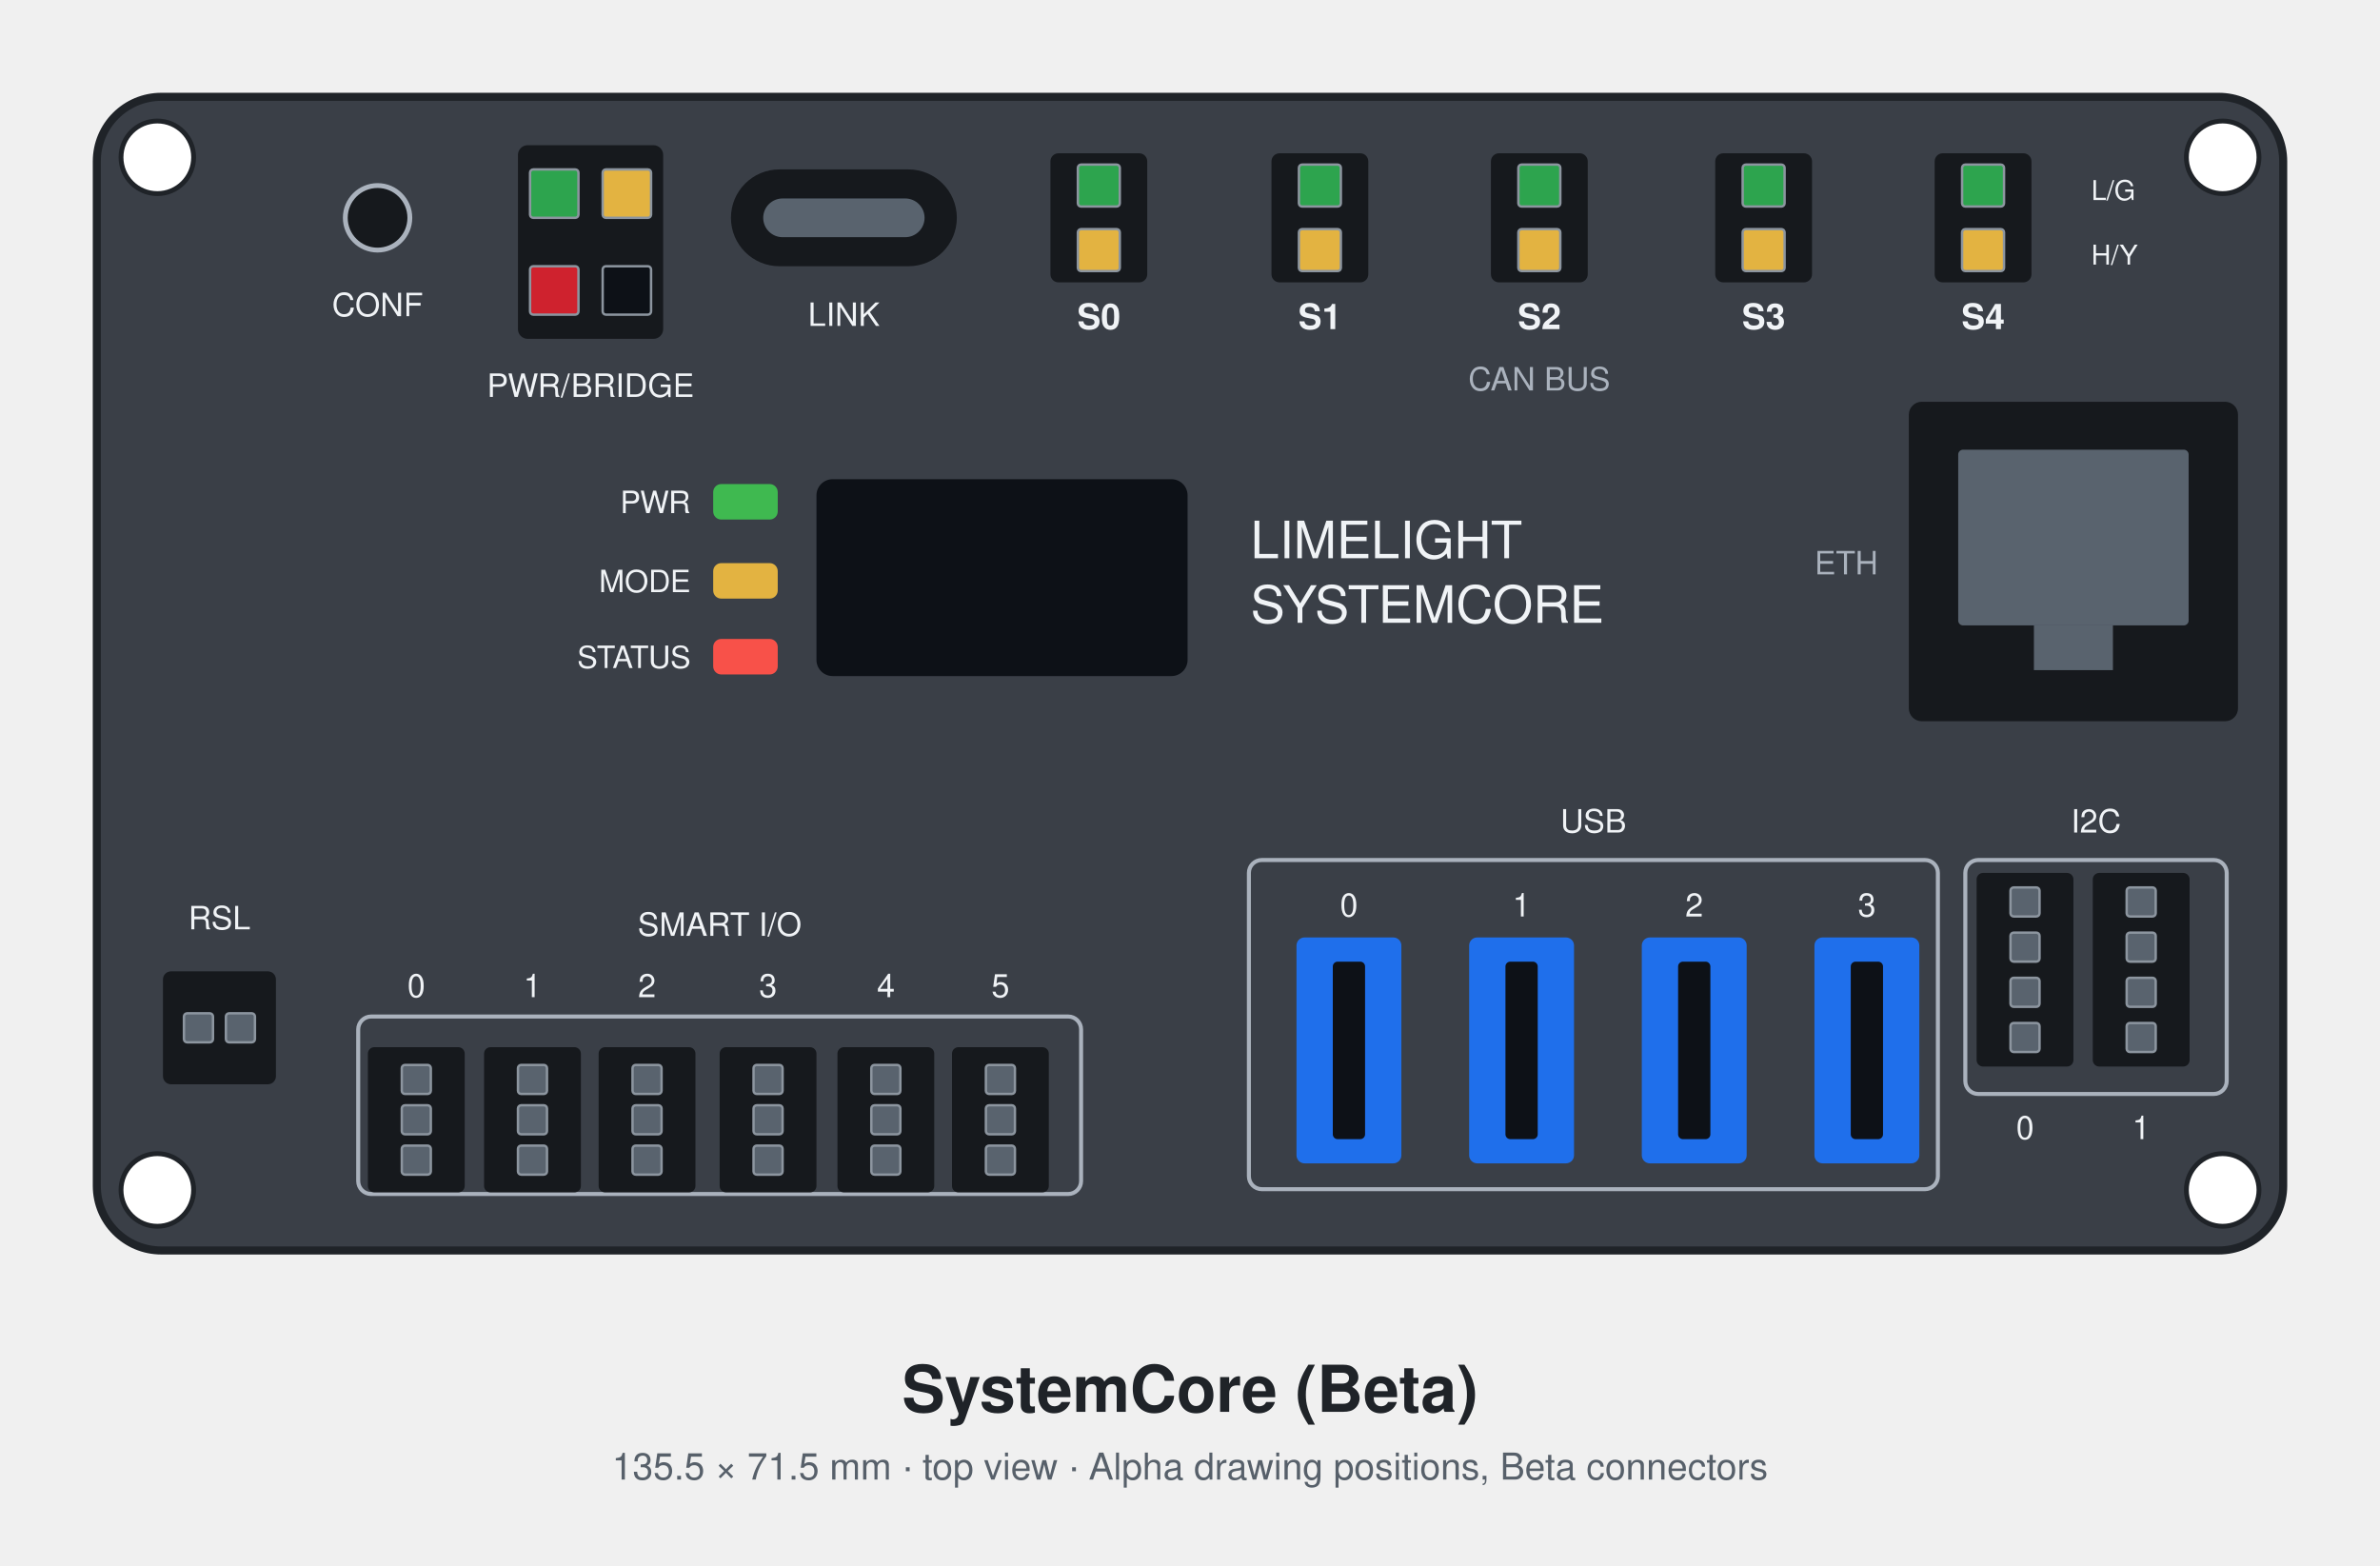
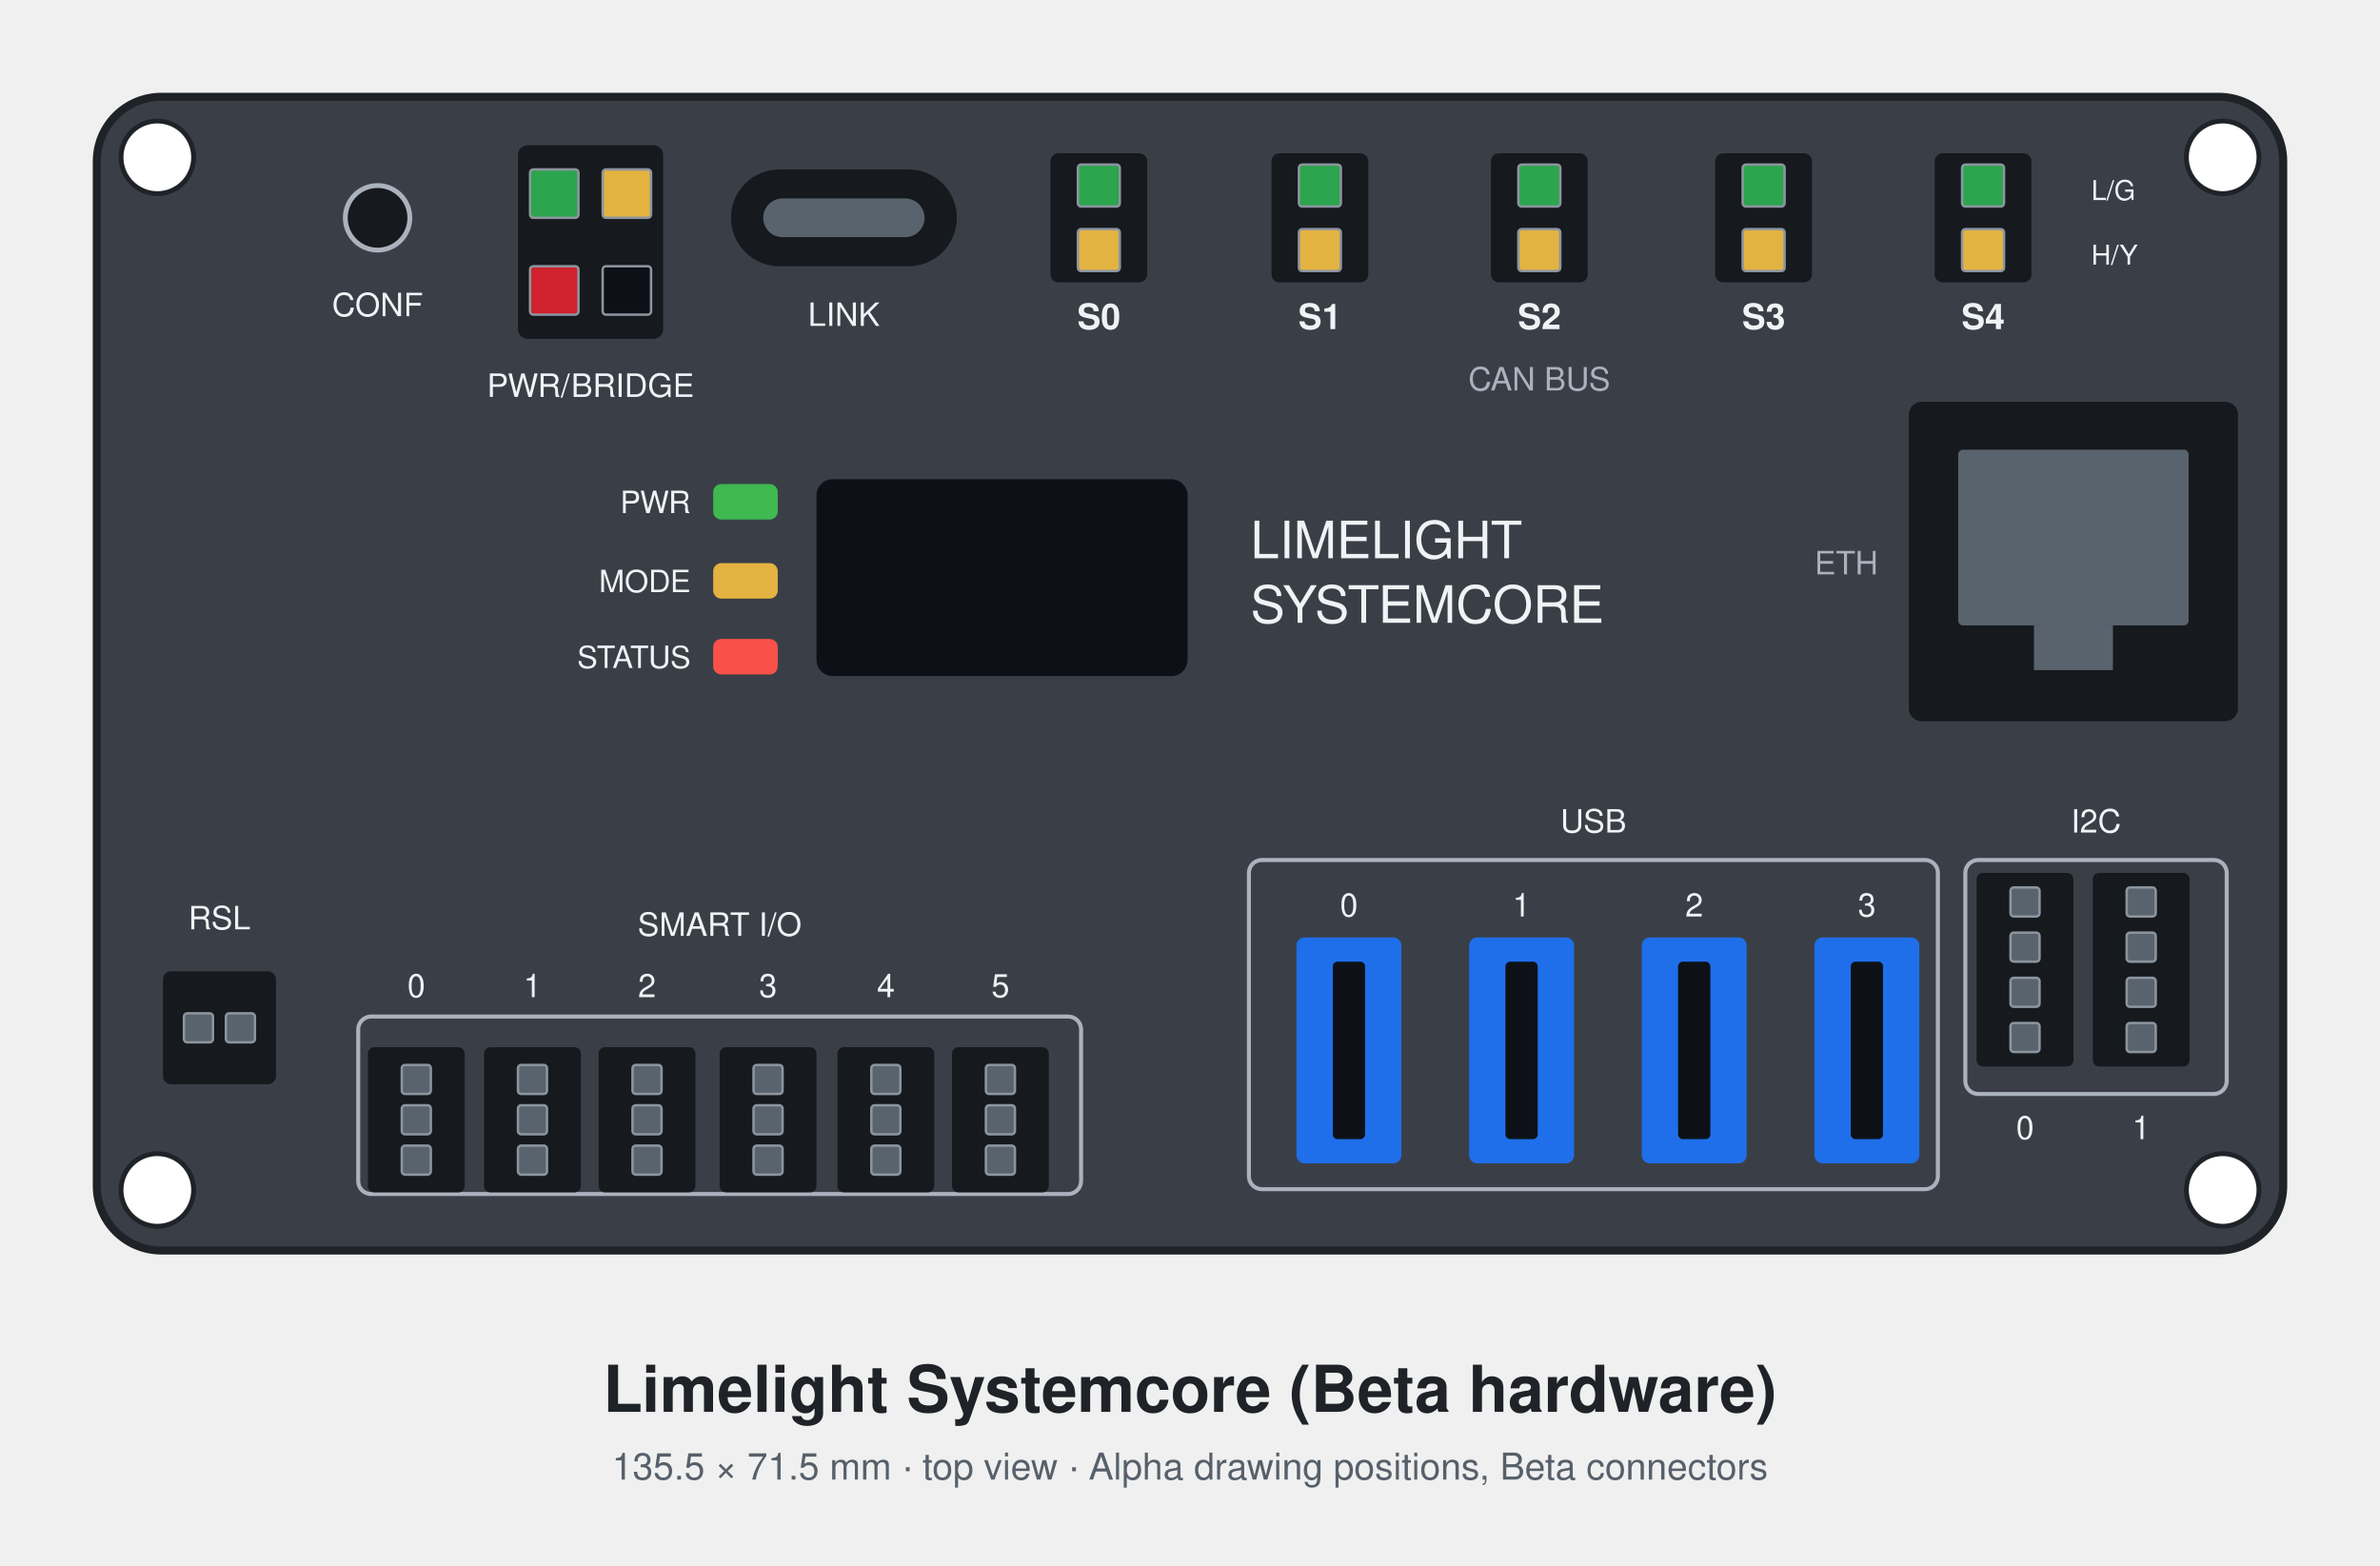
<svg xmlns="http://www.w3.org/2000/svg" viewBox="-6 -6 147.5 97" width="147.5mm" height="97mm" font-family="Helvetica, Arial, sans-serif">
  <rect x="0" y="0" width="135.5" height="71.5" rx="4" fill="#3a3f47" stroke="#1f2328" stroke-width="0.5" />
  <circle cx="3.75" cy="3.75" r="2.25" fill="#ffffff" stroke="#1f2328" stroke-width="0.3" />
  <circle cx="131.75" cy="3.75" r="2.25" fill="#ffffff" stroke="#1f2328" stroke-width="0.3" />
  <circle cx="3.75" cy="67.75" r="2.25" fill="#ffffff" stroke="#1f2328" stroke-width="0.3" />
  <circle cx="131.75" cy="67.75" r="2.25" fill="#ffffff" stroke="#1f2328" stroke-width="0.3" />
  <circle cx="17.4" cy="7.5" r="2" fill="#16191d" stroke="#aab2bd" stroke-width="0.3" />
  <text x="17.4" y="13.6" font-size="2" fill="#f0f3f6" text-anchor="middle">CONF</text>
  <rect x="26.1" y="3" width="9" height="12" rx="0.6" fill="#16191d" />
  <rect x="26.85" y="4.5" width="3" height="3" rx="0.2" fill="#2da44e" stroke="#8c959f" stroke-width="0.15" />
  <rect x="31.35" y="4.5" width="3" height="3" rx="0.2" fill="#e3b341" stroke="#8c959f" stroke-width="0.15" />
  <rect x="26.85" y="10.5" width="3" height="3" rx="0.2" fill="#cf222e" stroke="#8c959f" stroke-width="0.15" />
  <rect x="31.35" y="10.5" width="3" height="3" rx="0.2" fill="#0d1117" stroke="#8c959f" stroke-width="0.15" />
  <text x="30.6" y="18.6" font-size="2" fill="#f0f3f6" text-anchor="middle">PWR/BRIDGE</text>
  <rect x="39.3" y="4.5" width="14" height="6" rx="3" fill="#16191d" />
  <rect x="41.3" y="6.3" width="10" height="2.4" rx="1.2" fill="#59636e" />
  <text x="46.3" y="14.2" font-size="2" fill="#f0f3f6" text-anchor="middle">LINK</text>
  <rect x="59.1" y="3.5" width="6" height="8" rx="0.5" fill="#16191d" />
  <rect x="60.8" y="4.2" width="2.6" height="2.6" rx="0.2" fill="#2da44e" stroke="#8c959f" stroke-width="0.15" />
  <rect x="60.8" y="8.2" width="2.6" height="2.6" rx="0.2" fill="#e3b341" stroke="#8c959f" stroke-width="0.15" />
  <text x="62.1" y="14.4" font-size="2.2" fill="#f0f3f6" text-anchor="middle" font-weight="bold">S0</text>
  <rect x="72.8" y="3.5" width="6" height="8" rx="0.5" fill="#16191d" />
  <rect x="74.5" y="4.2" width="2.6" height="2.6" rx="0.2" fill="#2da44e" stroke="#8c959f" stroke-width="0.15" />
  <rect x="74.5" y="8.2" width="2.6" height="2.6" rx="0.2" fill="#e3b341" stroke="#8c959f" stroke-width="0.15" />
  <text x="75.8" y="14.4" font-size="2.2" fill="#f0f3f6" text-anchor="middle" font-weight="bold">S1</text>
  <rect x="86.4" y="3.5" width="6" height="8" rx="0.5" fill="#16191d" />
  <rect x="88.1" y="4.2" width="2.6" height="2.6" rx="0.2" fill="#2da44e" stroke="#8c959f" stroke-width="0.15" />
  <rect x="88.1" y="8.2" width="2.6" height="2.6" rx="0.2" fill="#e3b341" stroke="#8c959f" stroke-width="0.15" />
  <text x="89.4" y="14.4" font-size="2.2" fill="#f0f3f6" text-anchor="middle" font-weight="bold">S2</text>
  <rect x="100.3" y="3.5" width="6" height="8" rx="0.5" fill="#16191d" />
  <rect x="102" y="4.2" width="2.6" height="2.6" rx="0.2" fill="#2da44e" stroke="#8c959f" stroke-width="0.15" />
  <rect x="102" y="8.2" width="2.6" height="2.6" rx="0.2" fill="#e3b341" stroke="#8c959f" stroke-width="0.15" />
  <text x="103.3" y="14.4" font-size="2.2" fill="#f0f3f6" text-anchor="middle" font-weight="bold">S3</text>
  <rect x="113.9" y="3.5" width="6" height="8" rx="0.5" fill="#16191d" />
  <rect x="115.6" y="4.2" width="2.6" height="2.6" rx="0.2" fill="#2da44e" stroke="#8c959f" stroke-width="0.15" />
  <rect x="115.6" y="8.2" width="2.6" height="2.6" rx="0.2" fill="#e3b341" stroke="#8c959f" stroke-width="0.15" />
  <text x="116.9" y="14.4" font-size="2.2" fill="#f0f3f6" text-anchor="middle" font-weight="bold">S4</text>
  <text x="89.4" y="18.2" font-size="2" fill="#aab2bd" text-anchor="middle">CAN BUS</text>
  <text x="123.6" y="6.4" font-size="1.7" fill="#f0f3f6" text-anchor="start">L/G</text>
  <text x="123.6" y="10.4" font-size="1.7" fill="#f0f3f6" text-anchor="start">H/Y</text>
  <rect x="38.2" y="24" width="4" height="2.2" rx="0.5" fill="#3fb950" />
  <text x="36.8" y="25.8" font-size="1.9" fill="#f0f3f6" text-anchor="end">PWR</text>
  <rect x="38.2" y="28.9" width="4" height="2.2" rx="0.5" fill="#e3b341" />
  <text x="36.8" y="30.7" font-size="1.9" fill="#f0f3f6" text-anchor="end">MODE</text>
  <rect x="38.2" y="33.6" width="4" height="2.2" rx="0.5" fill="#f85149" />
  <text x="36.8" y="35.4" font-size="1.9" fill="#f0f3f6" text-anchor="end">STATUS</text>
  <rect x="44.6" y="23.7" width="23" height="12.2" rx="1" fill="#0d1117" />
  <text x="71.5" y="28.6" font-size="3.2" fill="#f0f3f6" text-anchor="start">LIMELIGHT</text>
  <text x="71.5" y="32.6" font-size="3.2" fill="#f0f3f6" text-anchor="start">SYSTEMCORE</text>
  <rect x="112.3" y="18.9" width="20.4" height="19.8" rx="0.8" fill="#16191d" />
  <rect x="115.36" y="21.87" width="14.28" height="10.89" rx="0.3" fill="#59636e" />
  <rect x="120.052" y="32.76" width="4.896" height="2.772" rx="0" fill="#59636e" />
  <text x="110.4" y="29.6" font-size="2" fill="#aab2bd" text-anchor="end">ETH</text>
  <rect x="4.1" y="54.2" width="7" height="7" rx="0.5" fill="#16191d" />
  <rect x="5.4" y="56.8" width="1.8" height="1.8" rx="0.2" fill="#59636e" stroke="#8c959f" stroke-width="0.15" />
  <rect x="8" y="56.8" width="1.8" height="1.8" rx="0.2" fill="#59636e" stroke="#8c959f" stroke-width="0.15" />
  <text x="7.6" y="51.6" font-size="2" fill="#f0f3f6" text-anchor="middle">RSL</text>
  <rect x="16.2" y="57" width="44.8" height="11" rx="0.8" fill="none" stroke="#aab2bd" stroke-width="0.25" />
  <rect x="16.8" y="58.9" width="6" height="9" rx="0.4" fill="#16191d" />
  <rect x="18.9" y="60" width="1.8" height="1.8" rx="0.2" fill="#59636e" stroke="#8c959f" stroke-width="0.15" />
  <rect x="18.9" y="62.5" width="1.8" height="1.8" rx="0.2" fill="#59636e" stroke="#8c959f" stroke-width="0.15" />
  <rect x="18.9" y="65" width="1.8" height="1.8" rx="0.2" fill="#59636e" stroke="#8c959f" stroke-width="0.15" />
  <text x="19.8" y="55.8" font-size="2" fill="#f0f3f6" text-anchor="middle">0</text>
  <rect x="24" y="58.9" width="6" height="9" rx="0.4" fill="#16191d" />
  <rect x="26.1" y="60" width="1.8" height="1.8" rx="0.2" fill="#59636e" stroke="#8c959f" stroke-width="0.15" />
  <rect x="26.1" y="62.5" width="1.8" height="1.8" rx="0.2" fill="#59636e" stroke="#8c959f" stroke-width="0.15" />
  <rect x="26.1" y="65" width="1.8" height="1.8" rx="0.2" fill="#59636e" stroke="#8c959f" stroke-width="0.15" />
  <text x="27" y="55.8" font-size="2" fill="#f0f3f6" text-anchor="middle">1</text>
  <rect x="31.1" y="58.9" width="6" height="9" rx="0.4" fill="#16191d" />
  <rect x="33.2" y="60" width="1.8" height="1.8" rx="0.2" fill="#59636e" stroke="#8c959f" stroke-width="0.15" />
  <rect x="33.2" y="62.5" width="1.8" height="1.8" rx="0.2" fill="#59636e" stroke="#8c959f" stroke-width="0.15" />
  <rect x="33.2" y="65" width="1.8" height="1.8" rx="0.2" fill="#59636e" stroke="#8c959f" stroke-width="0.15" />
  <text x="34.1" y="55.8" font-size="2" fill="#f0f3f6" text-anchor="middle">2</text>
  <rect x="38.6" y="58.9" width="6" height="9" rx="0.4" fill="#16191d" />
  <rect x="40.7" y="60" width="1.8" height="1.8" rx="0.2" fill="#59636e" stroke="#8c959f" stroke-width="0.15" />
  <rect x="40.7" y="62.5" width="1.8" height="1.8" rx="0.2" fill="#59636e" stroke="#8c959f" stroke-width="0.15" />
  <rect x="40.7" y="65" width="1.8" height="1.8" rx="0.2" fill="#59636e" stroke="#8c959f" stroke-width="0.15" />
  <text x="41.6" y="55.8" font-size="2" fill="#f0f3f6" text-anchor="middle">3</text>
  <rect x="45.9" y="58.9" width="6" height="9" rx="0.4" fill="#16191d" />
  <rect x="48" y="60" width="1.8" height="1.8" rx="0.2" fill="#59636e" stroke="#8c959f" stroke-width="0.15" />
  <rect x="48" y="62.5" width="1.8" height="1.8" rx="0.2" fill="#59636e" stroke="#8c959f" stroke-width="0.15" />
  <rect x="48" y="65" width="1.8" height="1.8" rx="0.2" fill="#59636e" stroke="#8c959f" stroke-width="0.15" />
  <text x="48.9" y="55.8" font-size="2" fill="#f0f3f6" text-anchor="middle">4</text>
  <rect x="53" y="58.9" width="6" height="9" rx="0.4" fill="#16191d" />
  <rect x="55.1" y="60" width="1.8" height="1.8" rx="0.2" fill="#59636e" stroke="#8c959f" stroke-width="0.15" />
  <rect x="55.1" y="62.5" width="1.8" height="1.8" rx="0.2" fill="#59636e" stroke="#8c959f" stroke-width="0.15" />
  <rect x="55.1" y="65" width="1.8" height="1.8" rx="0.2" fill="#59636e" stroke="#8c959f" stroke-width="0.15" />
  <text x="56" y="55.8" font-size="2" fill="#f0f3f6" text-anchor="middle">5</text>
  <text x="38.6" y="52" font-size="2" fill="#f0f3f6" text-anchor="middle">SMART I/O</text>
  <rect x="71.4" y="47.3" width="42.7" height="20.4" rx="0.8" fill="none" stroke="#aab2bd" stroke-width="0.25" />
  <rect x="74.35" y="52.1" width="6.5" height="14" rx="0.5" fill="#1f6feb" />
  <rect x="76.6" y="53.6" width="2" height="11" rx="0.3" fill="#0d1117" />
  <text x="77.6" y="50.8" font-size="2" fill="#f0f3f6" text-anchor="middle">0</text>
  <rect x="85.05" y="52.1" width="6.5" height="14" rx="0.5" fill="#1f6feb" />
  <rect x="87.3" y="53.6" width="2" height="11" rx="0.3" fill="#0d1117" />
  <text x="88.3" y="50.8" font-size="2" fill="#f0f3f6" text-anchor="middle">1</text>
  <rect x="95.75" y="52.1" width="6.5" height="14" rx="0.5" fill="#1f6feb" />
  <rect x="98" y="53.6" width="2" height="11" rx="0.3" fill="#0d1117" />
  <text x="99" y="50.8" font-size="2" fill="#f0f3f6" text-anchor="middle">2</text>
  <rect x="106.45" y="52.1" width="6.5" height="14" rx="0.5" fill="#1f6feb" />
  <rect x="108.7" y="53.6" width="2" height="11" rx="0.3" fill="#0d1117" />
  <text x="109.7" y="50.8" font-size="2" fill="#f0f3f6" text-anchor="middle">3</text>
  <text x="92.75" y="45.6" font-size="2" fill="#f0f3f6" text-anchor="middle">USB</text>
  <rect x="115.8" y="47.3" width="16.2" height="14.5" rx="0.8" fill="none" stroke="#aab2bd" stroke-width="0.25" />
  <rect x="116.5" y="48.1" width="6" height="12" rx="0.4" fill="#16191d" />
  <rect x="118.6" y="49" width="1.8" height="1.8" rx="0.2" fill="#59636e" stroke="#8c959f" stroke-width="0.15" />
  <rect x="118.6" y="51.8" width="1.8" height="1.8" rx="0.2" fill="#59636e" stroke="#8c959f" stroke-width="0.15" />
  <rect x="118.6" y="54.6" width="1.8" height="1.8" rx="0.2" fill="#59636e" stroke="#8c959f" stroke-width="0.15" />
  <rect x="118.6" y="57.4" width="1.8" height="1.8" rx="0.2" fill="#59636e" stroke="#8c959f" stroke-width="0.15" />
  <text x="119.5" y="64.6" font-size="2" fill="#f0f3f6" text-anchor="middle">0</text>
  <rect x="123.7" y="48.1" width="6" height="12" rx="0.4" fill="#16191d" />
  <rect x="125.8" y="49" width="1.8" height="1.8" rx="0.2" fill="#59636e" stroke="#8c959f" stroke-width="0.15" />
  <rect x="125.8" y="51.8" width="1.8" height="1.8" rx="0.2" fill="#59636e" stroke="#8c959f" stroke-width="0.15" />
  <rect x="125.8" y="54.6" width="1.8" height="1.8" rx="0.2" fill="#59636e" stroke="#8c959f" stroke-width="0.15" />
  <rect x="125.8" y="57.4" width="1.8" height="1.8" rx="0.2" fill="#59636e" stroke="#8c959f" stroke-width="0.15" />
  <text x="126.7" y="64.6" font-size="2" fill="#f0f3f6" text-anchor="middle">1</text>
  <text x="123.9" y="45.6" font-size="2" fill="#f0f3f6" text-anchor="middle">I2C</text>
  <g class="caption">
-     <text x="67.75" y="81.5" font-size="4" fill="#1f2328" text-anchor="middle" font-weight="bold">SystemCore (Beta)</text>
+     <text x="67.75" y="81.5" font-size="4" fill="#1f2328" text-anchor="middle" font-weight="bold">Limelight Systemcore (Beta hardware)</text>
    <text x="67.75" y="85.7" font-size="2.3" fill="#57606a" text-anchor="middle">135.5 × 71.5 mm · top view · Alpha drawing positions, Beta connectors</text>
  </g>
  <g id="anchors">
    <circle class="anchor" id="anchor-pwr_bridge" data-kind="power" cx="30.6" cy="0" r="1" fill="none" />
    <circle class="anchor" id="anchor-link_usbc" data-kind="usb" cx="46.3" cy="0" r="1" fill="none" />
    <circle class="anchor" id="anchor-can_s0" data-kind="can" cx="62.1" cy="0" r="1" fill="none" />
    <circle class="anchor" id="anchor-can_s1" data-kind="can" cx="75.8" cy="0" r="1" fill="none" />
    <circle class="anchor" id="anchor-can_s2" data-kind="can" cx="89.4" cy="0" r="1" fill="none" />
    <circle class="anchor" id="anchor-can_s3" data-kind="can" cx="103.3" cy="0" r="1" fill="none" />
    <circle class="anchor" id="anchor-can_s4" data-kind="can" cx="116.9" cy="0" r="1" fill="none" />
    <circle class="anchor" id="anchor-eth0" data-kind="ethernet" cx="135.5" cy="28.8" r="1" fill="none" />
    <circle class="anchor" id="anchor-rsl" data-kind="signal" cx="7.6" cy="71.5" r="1" fill="none" />
    <circle class="anchor" id="anchor-smart_io_0" data-kind="signal" cx="19.8" cy="71.5" r="1" fill="none" />
    <circle class="anchor" id="anchor-smart_io_1" data-kind="signal" cx="27" cy="71.5" r="1" fill="none" />
    <circle class="anchor" id="anchor-smart_io_2" data-kind="signal" cx="34.1" cy="71.5" r="1" fill="none" />
    <circle class="anchor" id="anchor-smart_io_3" data-kind="signal" cx="41.6" cy="71.5" r="1" fill="none" />
    <circle class="anchor" id="anchor-smart_io_4" data-kind="signal" cx="48.9" cy="71.5" r="1" fill="none" />
    <circle class="anchor" id="anchor-smart_io_5" data-kind="signal" cx="56" cy="71.5" r="1" fill="none" />
    <circle class="anchor" id="anchor-usb0" data-kind="usb" cx="77.6" cy="71.5" r="1" fill="none" />
    <circle class="anchor" id="anchor-usb1" data-kind="usb" cx="88.3" cy="71.5" r="1" fill="none" />
    <circle class="anchor" id="anchor-usb2" data-kind="usb" cx="99" cy="71.5" r="1" fill="none" />
    <circle class="anchor" id="anchor-usb3" data-kind="usb" cx="109.7" cy="71.5" r="1" fill="none" />
    <circle class="anchor" id="anchor-i2c0" data-kind="signal" cx="119.5" cy="71.5" r="1" fill="none" />
    <circle class="anchor" id="anchor-i2c1" data-kind="signal" cx="126.7" cy="71.5" r="1" fill="none" />
  </g>
</svg>
